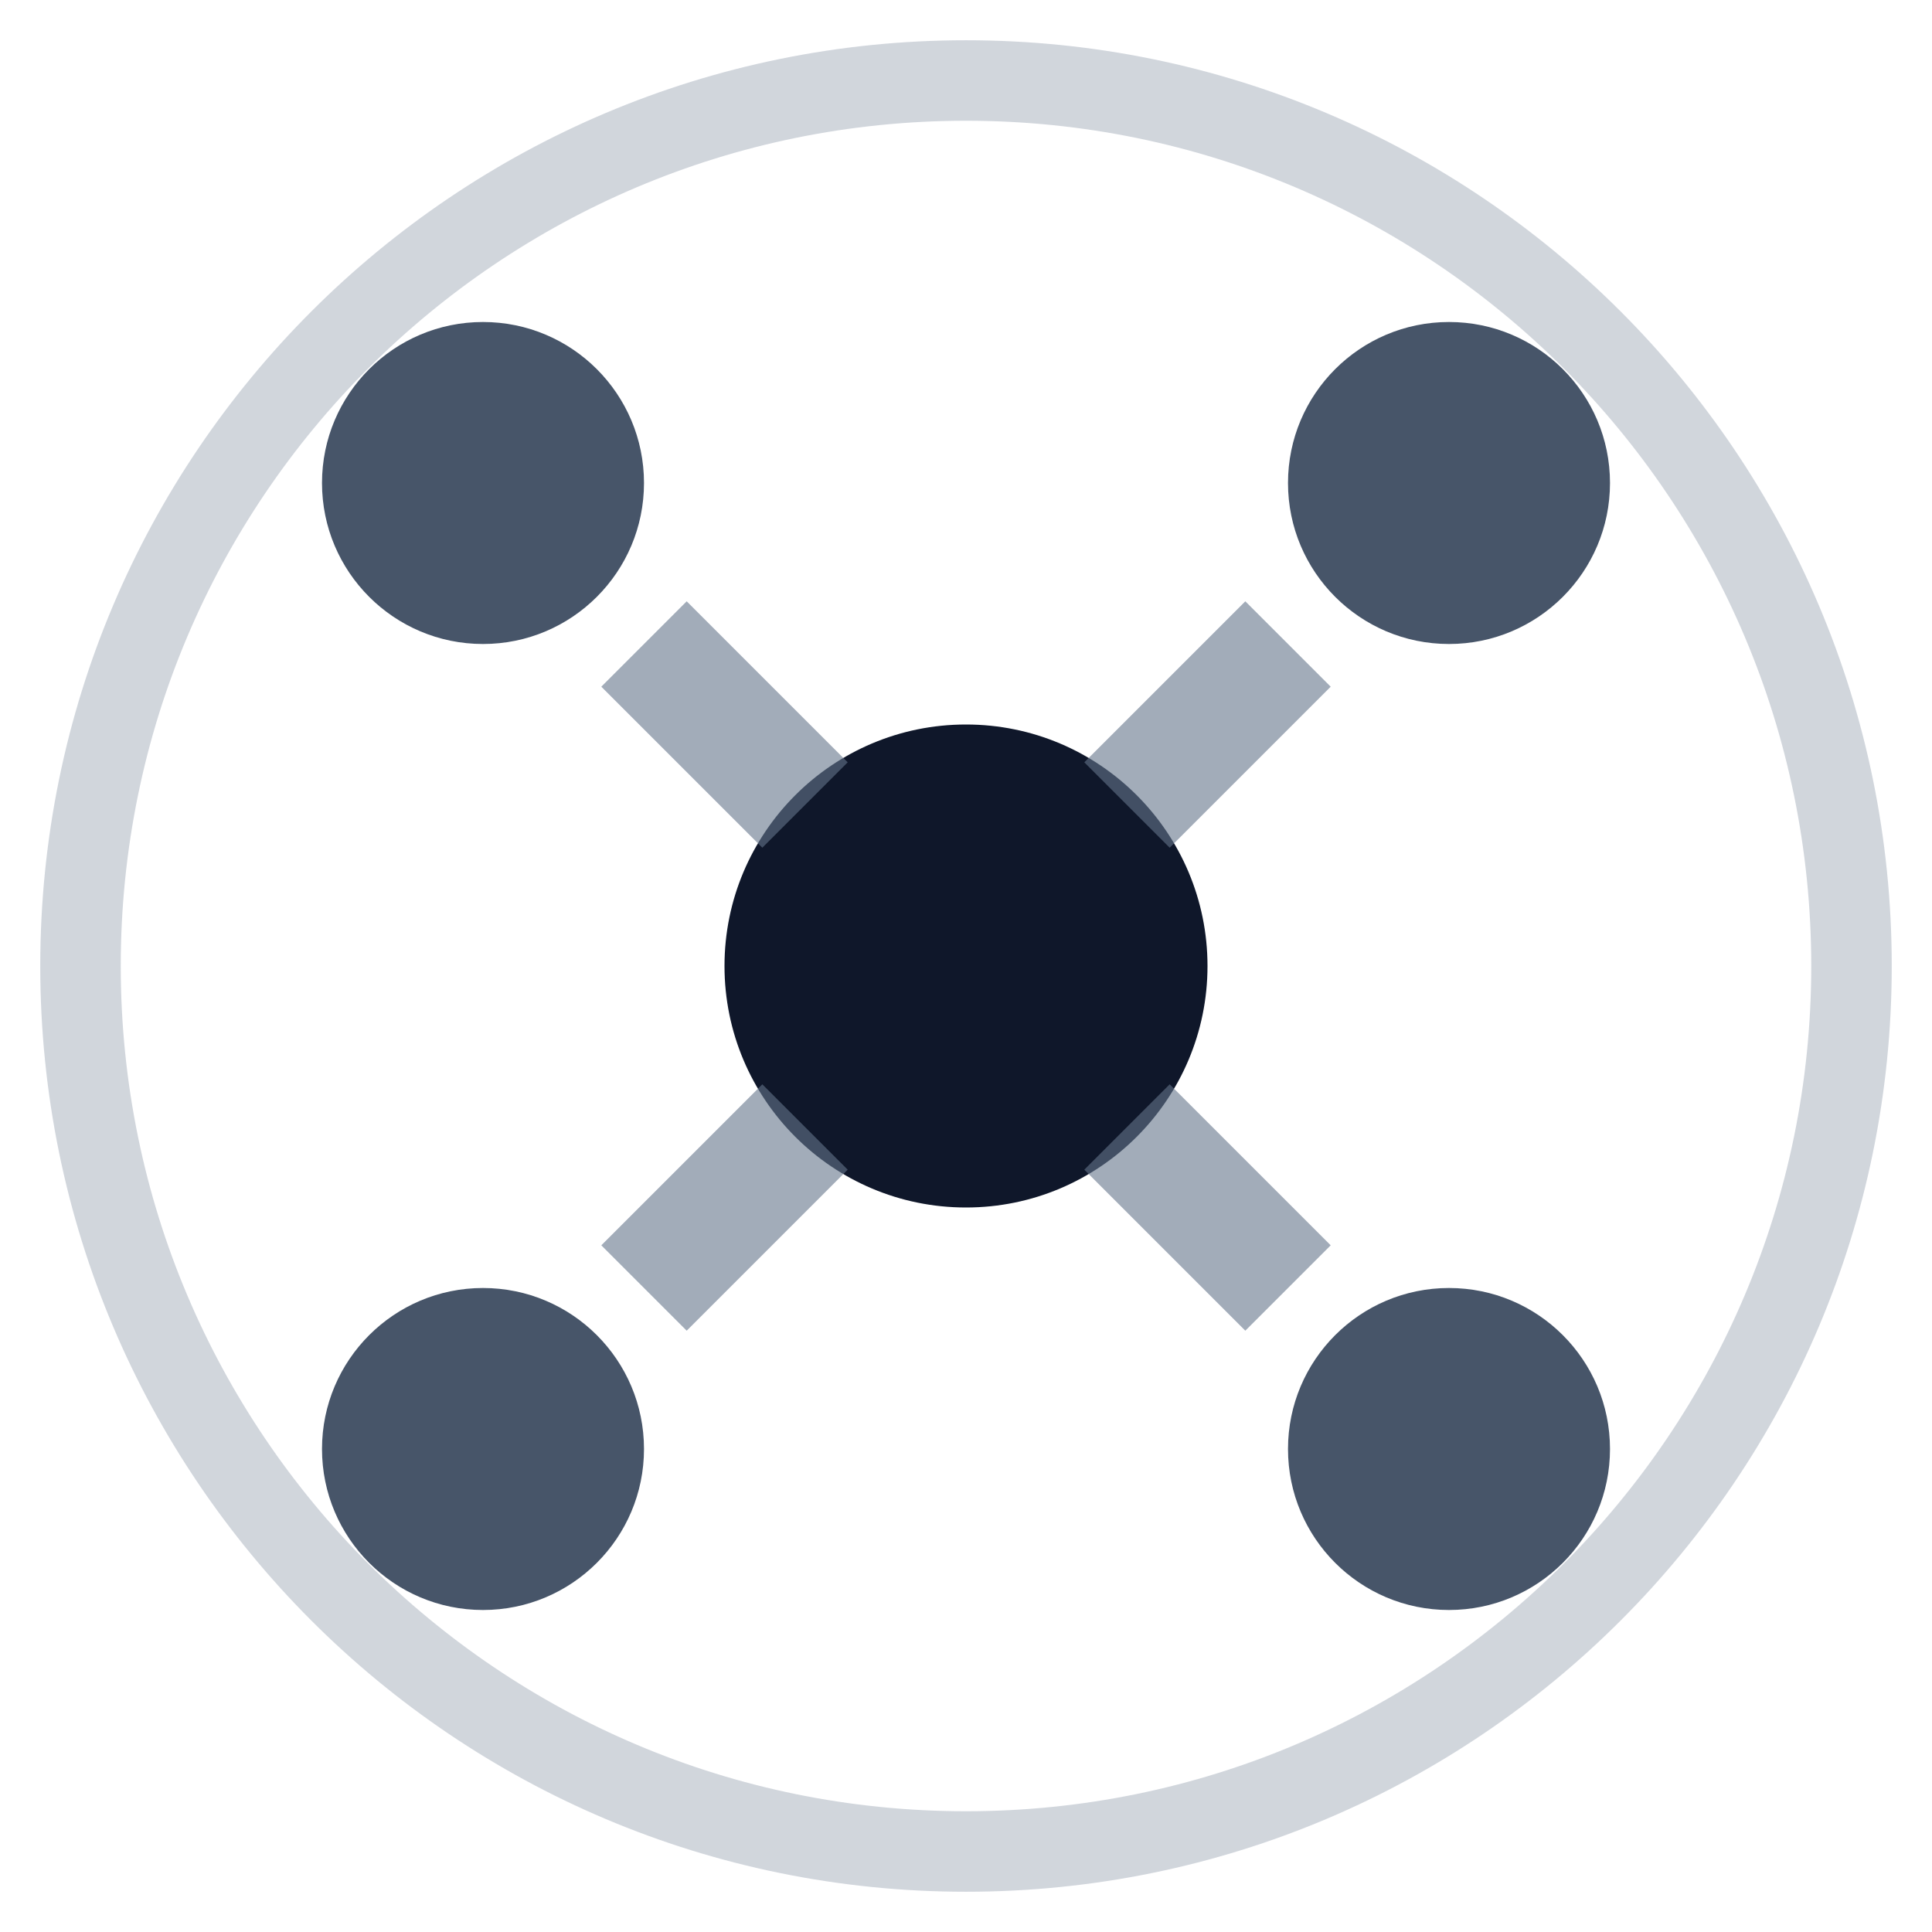
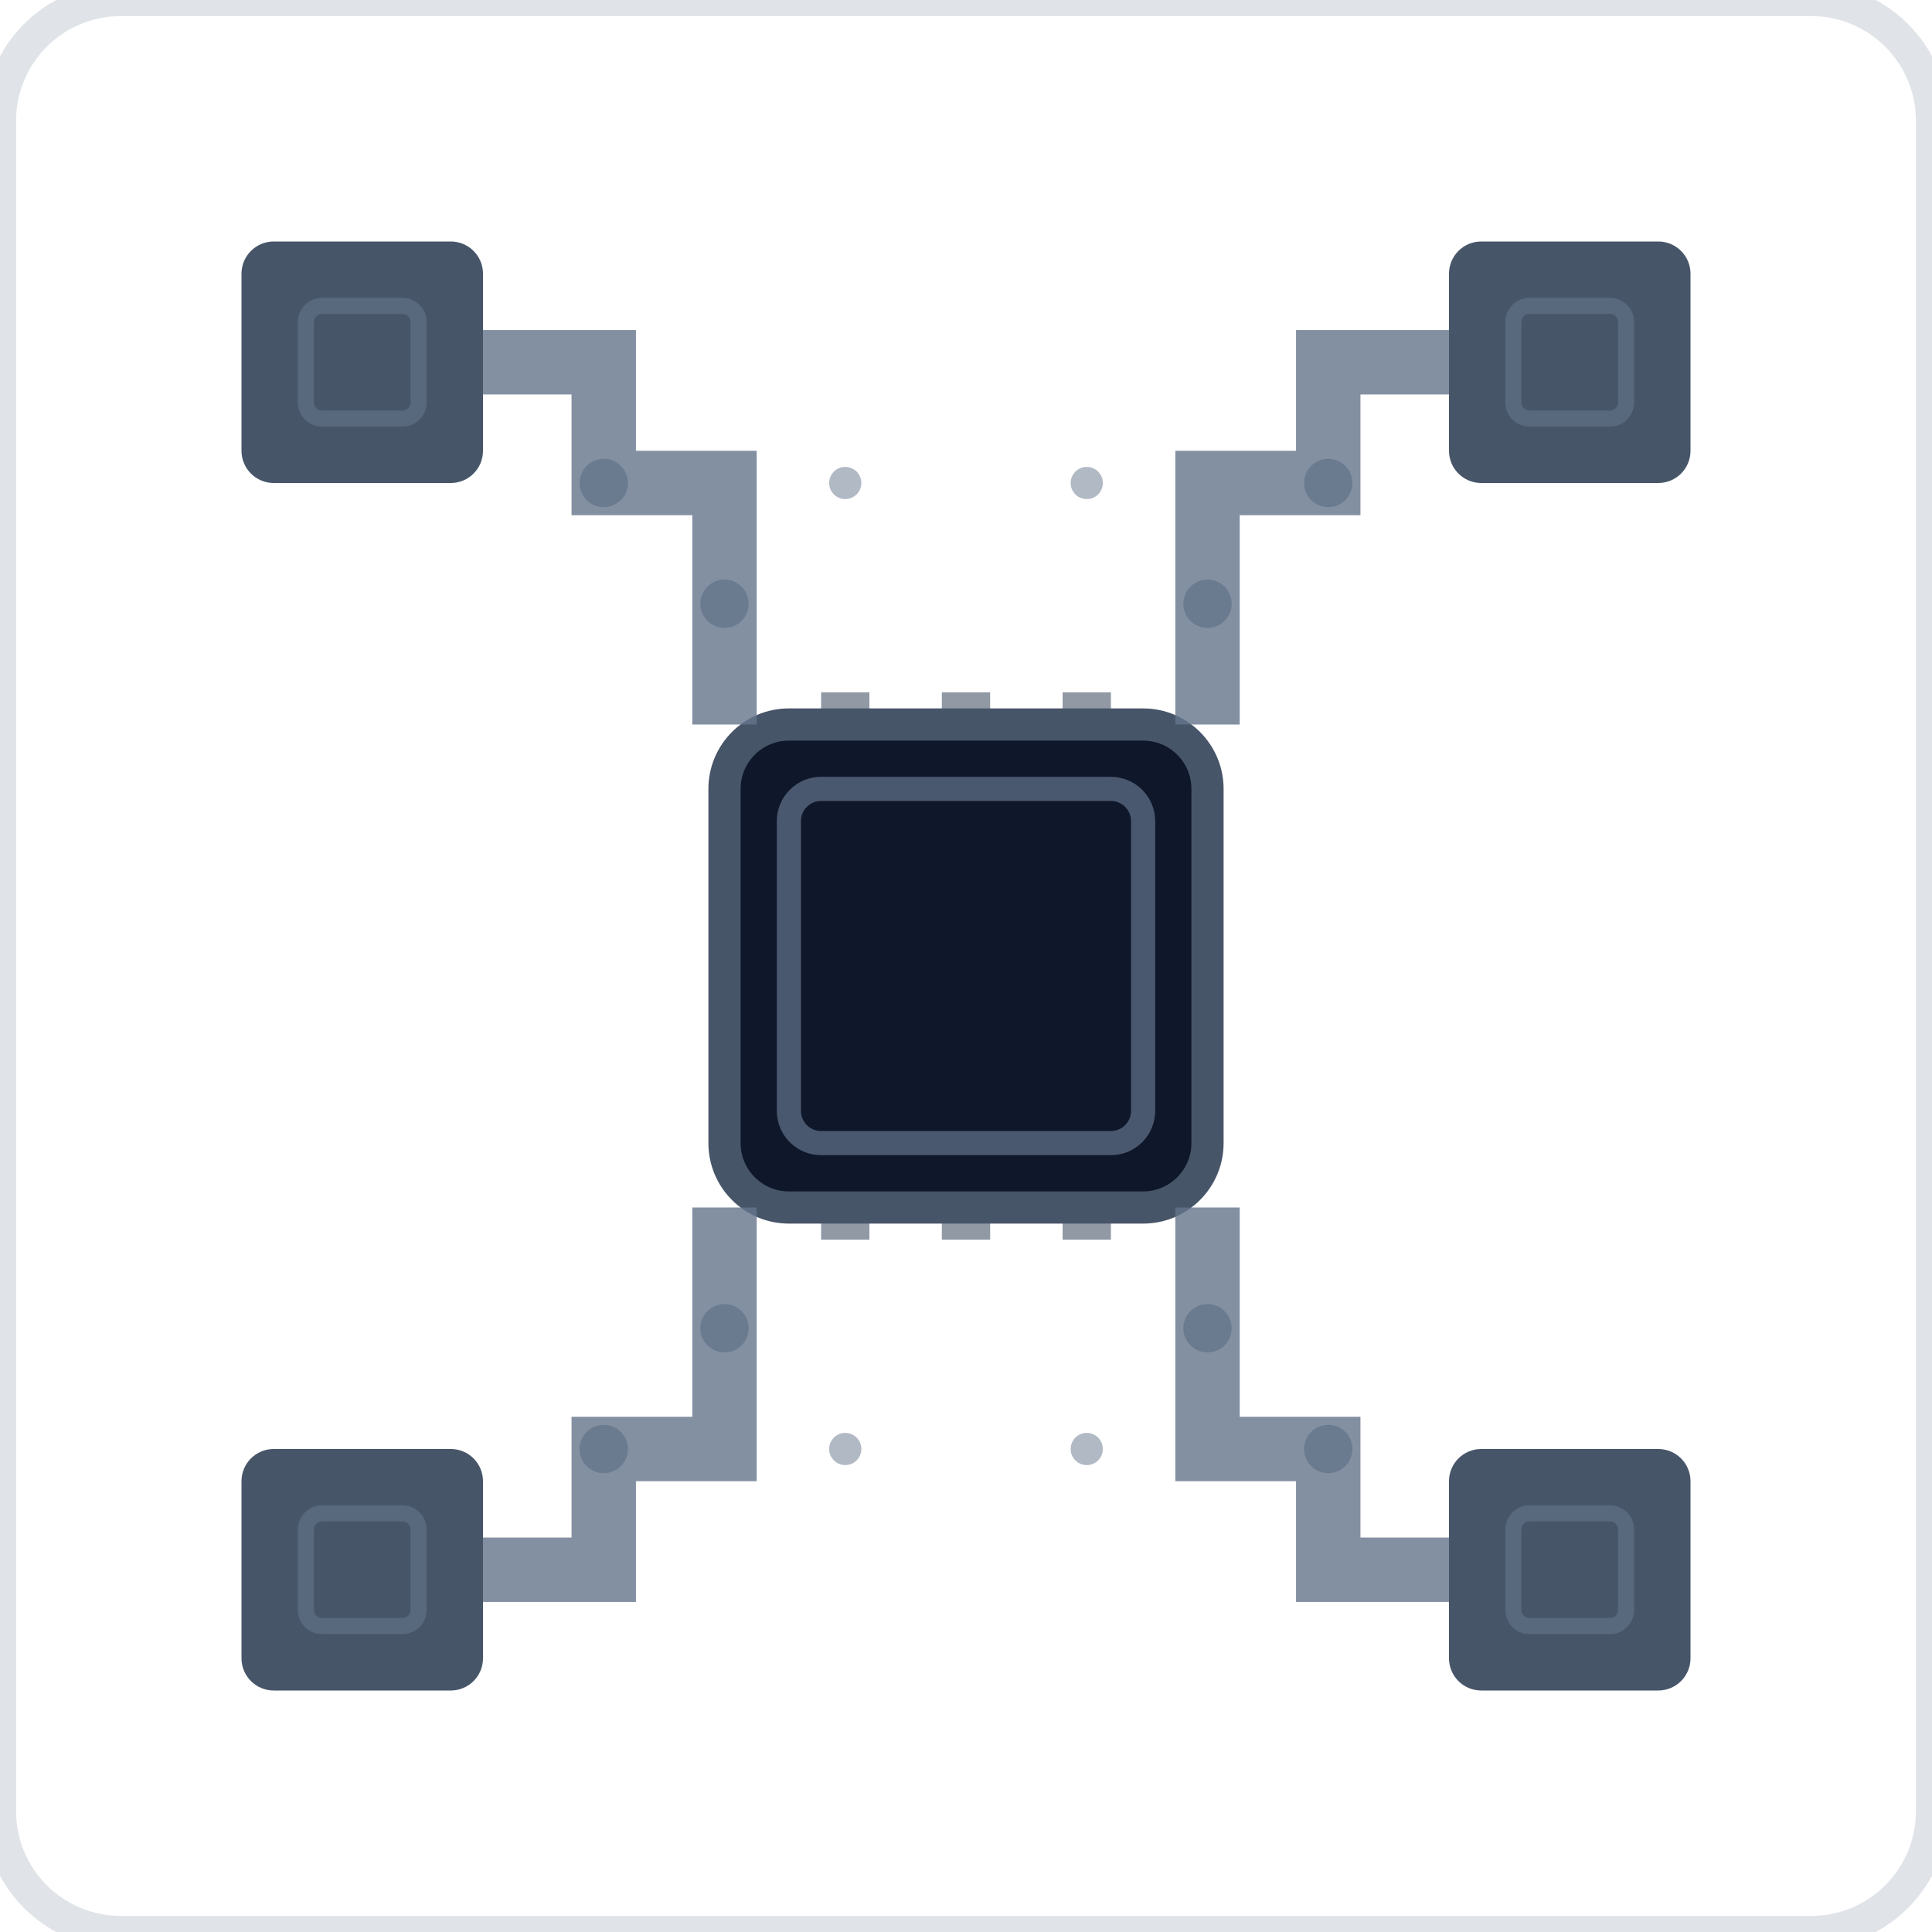
<svg xmlns="http://www.w3.org/2000/svg" width="24" height="24" viewBox="0 0 24 24" fill="none">
-   <circle cx="12" cy="12" r="11" fill="none" stroke="#64748b" stroke-width="1" opacity="0.3" />
-   <circle cx="12" cy="12" r="3" fill="#0f172a" />
-   <circle cx="6" cy="6" r="2" fill="#475569" />
-   <circle cx="18" cy="6" r="2" fill="#475569" />
-   <circle cx="6" cy="18" r="2" fill="#475569" />
-   <circle cx="18" cy="18" r="2" fill="#475569" />
-   <line x1="8" y1="8" x2="10" y2="10" stroke="#64748b" stroke-width="1.5" opacity="0.6" />
-   <line x1="16" y1="8" x2="14" y2="10" stroke="#64748b" stroke-width="1.5" opacity="0.6" />
-   <line x1="8" y1="16" x2="10" y2="14" stroke="#64748b" stroke-width="1.5" opacity="0.6" />
-   <line x1="16" y1="16" x2="14" y2="14" stroke="#64748b" stroke-width="1.5" opacity="0.6" />
+   <rect width="24" height="24" rx="1.5" fill="none" stroke="#64748b" stroke-width="0.4" opacity="0.2" />
+   <rect x="9" y="9" width="6" height="6" rx="0.8" fill="#0f172a" stroke="#475569" stroke-width="0.4" />
+   <rect x="9.8" y="9.8" width="4.4" height="4.4" rx="0.4" fill="none" stroke="#64748b" stroke-width="0.3" opacity="0.7" />
+   <rect x="10.2" y="8.6" width="0.6" height="0.4" fill="#475569" opacity="0.6" />
+   <rect x="11.7" y="8.6" width="0.6" height="0.4" fill="#475569" opacity="0.6" />
+   <rect x="13.2" y="8.6" width="0.6" height="0.4" fill="#475569" opacity="0.6" />
+   <rect x="10.2" y="15" width="0.6" height="0.4" fill="#475569" opacity="0.6" />
+   <rect x="11.7" y="15" width="0.6" height="0.4" fill="#475569" opacity="0.6" />
+   <rect x="13.2" y="15" width="0.6" height="0.4" fill="#475569" opacity="0.6" />
+   <rect x="3" y="3" width="3" height="3" rx="0.4" fill="#475569" />
+   <rect x="18" y="3" width="3" height="3" rx="0.4" fill="#475569" />
+   <rect x="3" y="18" width="3" height="3" rx="0.4" fill="#475569" />
+   <rect x="18" y="18" width="3" height="3" rx="0.4" fill="#475569" />
+   <path d="M6 4.5 L7.5 4.5 L7.5 6 L9 6 L9 7.5 L9 9" stroke="#64748b" stroke-width="0.8" fill="none" opacity="0.8" />
+   <circle cx="7.5" cy="6" r="0.3" fill="#64748b" opacity="0.8" />
+   <circle cx="9" cy="7.5" r="0.3" fill="#64748b" opacity="0.8" />
+   <path d="M18 4.5 L16.5 4.5 L16.5 6 L15 6 L15 7.5 L15 9" stroke="#64748b" stroke-width="0.8" fill="none" opacity="0.8" />
+   <circle cx="16.5" cy="6" r="0.3" fill="#64748b" opacity="0.8" />
+   <circle cx="15" cy="7.5" r="0.3" fill="#64748b" opacity="0.8" />
+   <path d="M6 19.5 L7.5 19.5 L7.5 18 L9 18 L9 16.5 L9 15" stroke="#64748b" stroke-width="0.8" fill="none" opacity="0.8" />
+   <circle cx="7.5" cy="18" r="0.3" fill="#64748b" opacity="0.8" />
+   <circle cx="9" cy="16.5" r="0.3" fill="#64748b" opacity="0.8" />
+   <path d="M18 19.5 L16.5 19.5 L16.5 18 L15 18 L15 16.5 L15 15" stroke="#64748b" stroke-width="0.8" fill="none" opacity="0.8" />
+   <circle cx="16.5" cy="18" r="0.3" fill="#64748b" opacity="0.8" />
+   <circle cx="15" cy="16.5" r="0.3" fill="#64748b" opacity="0.8" />
+   <rect x="3.8" y="3.8" width="1.4" height="1.4" rx="0.2" fill="none" stroke="#64748b" stroke-width="0.2" opacity="0.6" />
+   <rect x="18.8" y="3.8" width="1.4" height="1.4" rx="0.2" fill="none" stroke="#64748b" stroke-width="0.2" opacity="0.6" />
+   <rect x="3.8" y="18.8" width="1.4" height="1.4" rx="0.2" fill="none" stroke="#64748b" stroke-width="0.2" opacity="0.6" />
+   <rect x="18.8" y="18.8" width="1.4" height="1.4" rx="0.2" fill="none" stroke="#64748b" stroke-width="0.2" opacity="0.6" />
+   <circle cx="10.5" cy="6" r="0.2" fill="#64748b" opacity="0.5" />
+   <circle cx="13.5" cy="6" r="0.2" fill="#64748b" opacity="0.5" />
+   <circle cx="10.5" cy="18" r="0.2" fill="#64748b" opacity="0.5" />
+   <circle cx="13.5" cy="18" r="0.2" fill="#64748b" opacity="0.5" />
</svg>
